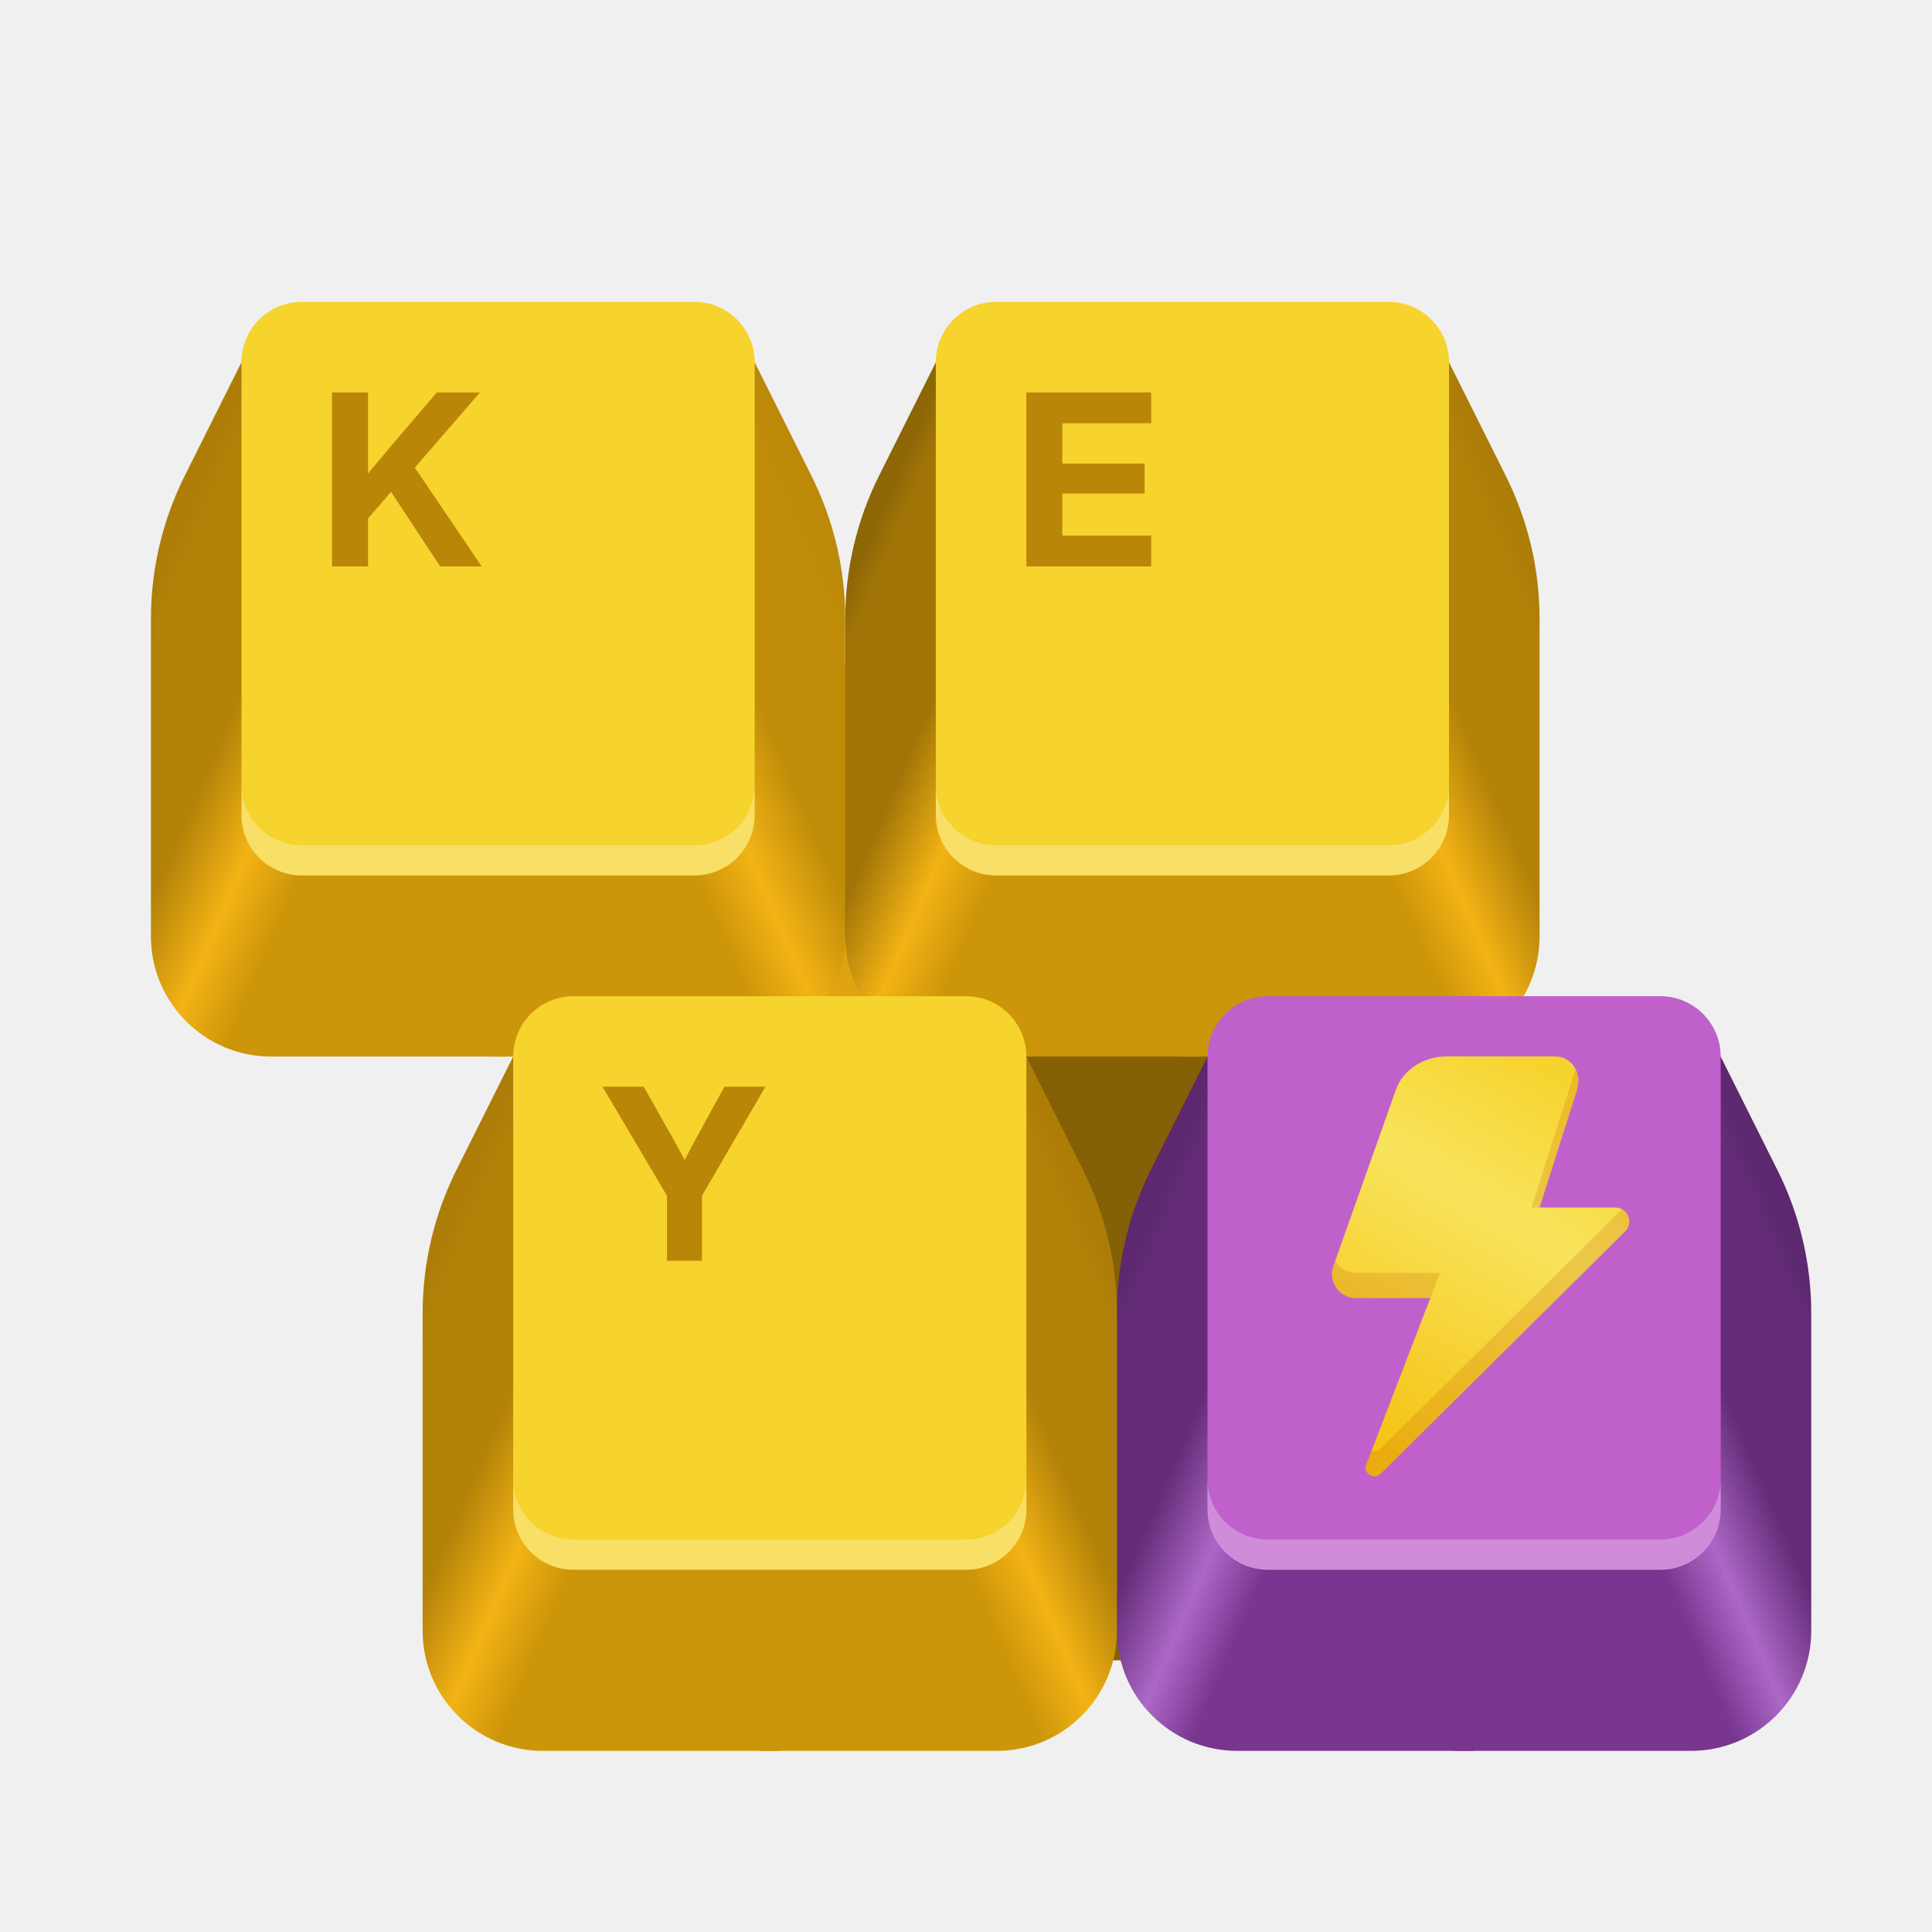
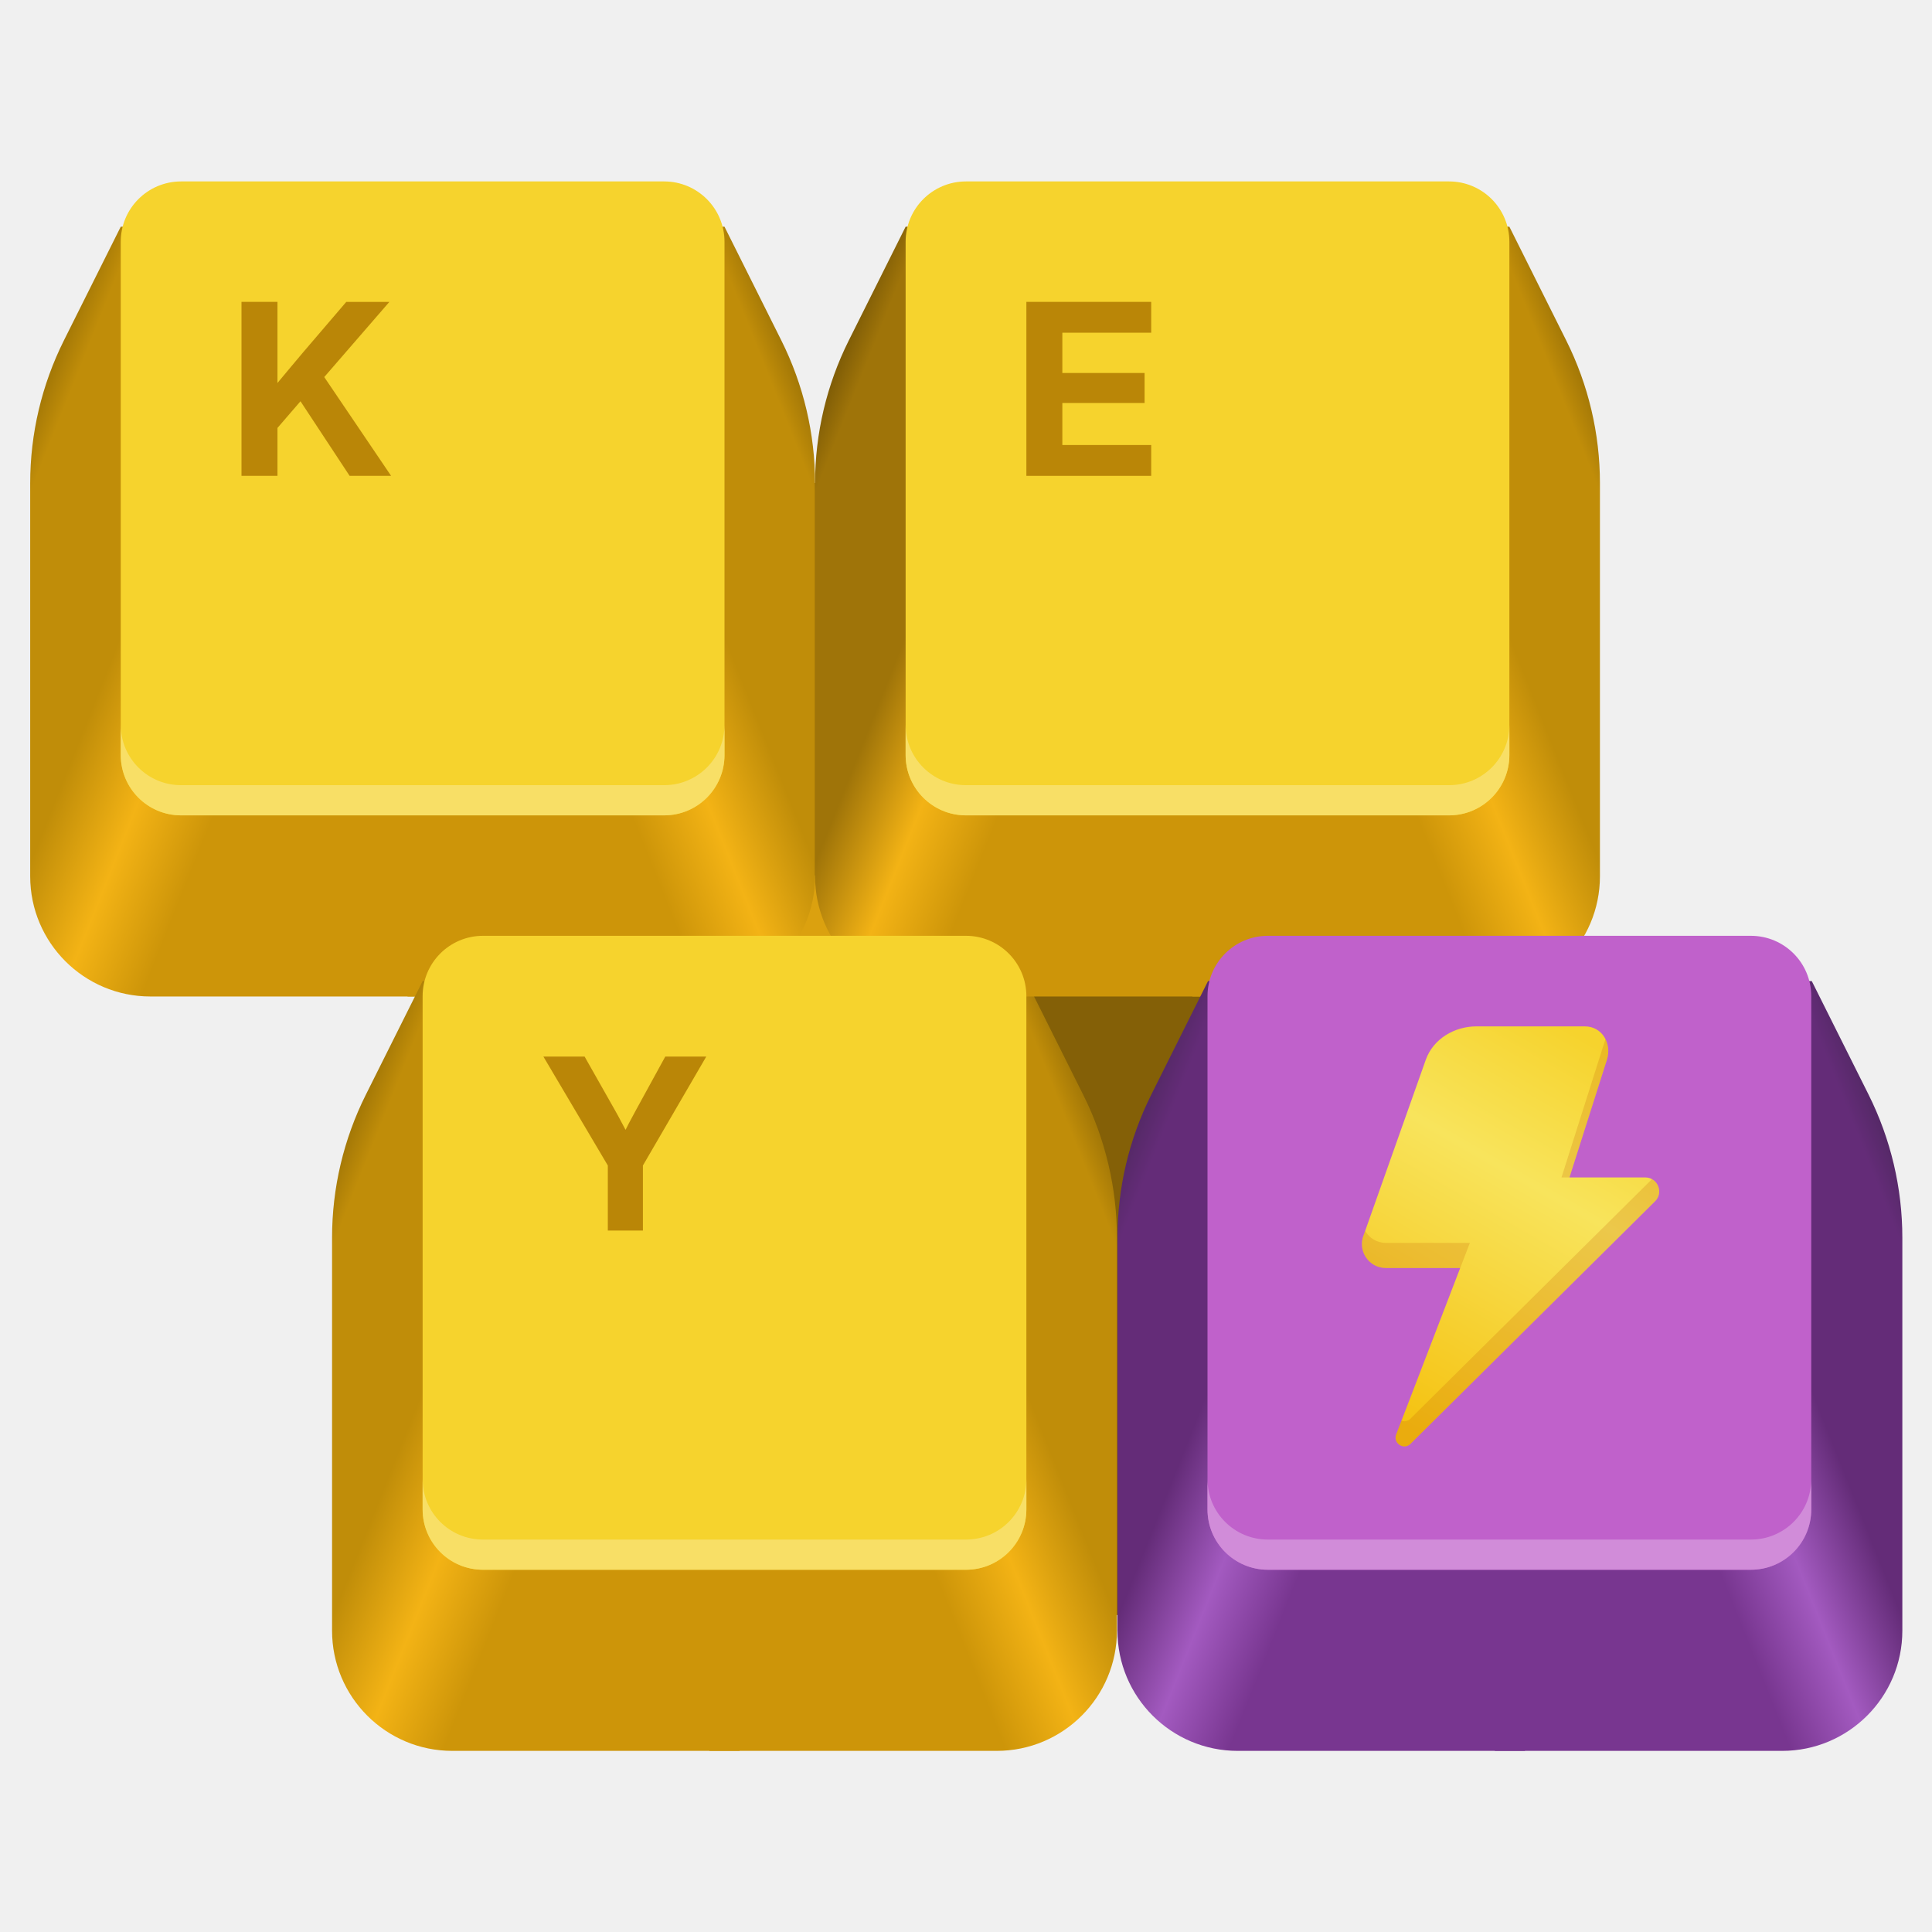
<svg xmlns="http://www.w3.org/2000/svg" xmlns:xlink="http://www.w3.org/1999/xlink" height="128px" viewBox="0 0 128 128" width="128px">
-   <linearGradient id="a" gradientTransform="matrix(-1 0 0 1 -314.4579 -221.0779)" gradientUnits="userSpaceOnUse" x1="-394.484" x2="-363.052" y1="291.078" y2="277.582">
+   <linearGradient id="a" gradientUnits="userSpaceOnUse">
    <stop offset="0" stop-color="#cd9509" />
-     <stop offset="0.519" stop-color="#cd9509" />
-     <stop offset="0.629" stop-color="#f3b315" />
-     <stop offset="0.764" stop-color="#a07407" />
-     <stop offset="0.955" stop-color="#a07407" />
-     <stop offset="1" stop-color="#8d6606" />
+     <stop offset="0.426" stop-color="#cd9509" />
+     <stop offset="0.563" stop-color="#f3b315" />
+     <stop offset="0.705" stop-color="#c08d09" />
+     <stop offset="0.955" stop-color="#c08d09" />
+     <stop offset="1" stop-color="#a57907" />
  </linearGradient>
-   <linearGradient id="b" gradientUnits="userSpaceOnUse">
+   <linearGradient id="b" x1="29.974" x2="63.696" xlink:href="#a" y1="66.019" y2="52.565" />
+   <linearGradient id="c" x1="81.974" x2="115.696" xlink:href="#a" y1="66.019" y2="52.565" />
+   <linearGradient id="d" gradientTransform="matrix(-1 0 0 1 -368.4579 -225.0585)" x1="-394.484" x2="-360.762" xlink:href="#a" y1="291.078" y2="277.624" />
+   <linearGradient id="e" x1="49.974" x2="83.696" xlink:href="#a" y1="116" y2="102.546" />
+   <linearGradient id="f" gradientUnits="userSpaceOnUse">
+     <stop offset="0" stop-color="#783690" />
+     <stop offset="0.426" stop-color="#783690" />
+     <stop offset="0.563" stop-color="#a35ac0" />
+     <stop offset="0.705" stop-color="#642c78" />
+     <stop offset="0.955" stop-color="#642c78" />
+     <stop offset="1" stop-color="#562968" />
+   </linearGradient>
+   <linearGradient id="g" x1="102.009" x2="135.731" xlink:href="#f" y1="116" y2="102.546" />
+   <linearGradient id="h" gradientTransform="matrix(-1 0 0 1 -316.4579 -225.0585)" gradientUnits="userSpaceOnUse" x1="-394.484" x2="-360.762" y1="291.078" y2="277.624">
    <stop offset="0" stop-color="#cd9509" />
-     <stop offset="0.519" stop-color="#cd9509" />
-     <stop offset="0.629" stop-color="#f3b315" />
-     <stop offset="0.764" stop-color="#b38208" />
-     <stop offset="0.955" stop-color="#b38208" />
-     <stop offset="1" stop-color="#ad7d07" />
+     <stop offset="0.426" stop-color="#cd9509" />
+     <stop offset="0.563" stop-color="#f3b315" />
+     <stop offset="0.705" stop-color="#9f7409" />
+     <stop offset="0.955" stop-color="#9f7409" />
+     <stop offset="1" stop-color="#815e07" />
  </linearGradient>
-   <linearGradient id="c" x1="77.974" x2="109.406" xlink:href="#b" y1="70" y2="56.504" />
-   <linearGradient id="d" gradientUnits="userSpaceOnUse">
-     <stop offset="0" stop-color="#783690" />
-     <stop offset="0.519" stop-color="#783690" />
-     <stop offset="0.629" stop-color="#ac68c7" />
-     <stop offset="0.764" stop-color="#642c78" />
-     <stop offset="0.955" stop-color="#642c78" />
-     <stop offset="1" stop-color="#5d286f" />
-   </linearGradient>
-   <linearGradient id="e" x1="95.974" x2="127.406" xlink:href="#d" y1="116" y2="102.504" />
-   <linearGradient id="f" gradientTransform="matrix(-1 0 0 1 -296.4579 -175.0779)" x1="-394.484" x2="-363.052" xlink:href="#d" y1="291.078" y2="277.582" />
-   <linearGradient id="g" gradientUnits="userSpaceOnUse" x1="105.123" x2="91.068" y1="71.993" y2="96.337">
+   <linearGradient id="i" gradientTransform="matrix(-1 0 0 1 -348.4579 -175.0779)" x1="-394.484" x2="-360.762" xlink:href="#a" y1="291.078" y2="277.624" />
+   <linearGradient id="j" gradientTransform="matrix(-1 0 0 1 -296.4228 -175.0779)" x1="-394.484" x2="-360.762" xlink:href="#f" y1="291.078" y2="277.624" />
+   <linearGradient id="k" gradientUnits="userSpaceOnUse" x1="107.104" x2="93.049" y1="70.002" y2="94.345">
    <stop offset="0" stop-color="#f6d32d" />
    <stop offset="0.36" stop-color="#f8e45c" />
    <stop offset="1" stop-color="#f5c211" />
  </linearGradient>
-   <linearGradient id="h" gradientTransform="matrix(-1 0 0 1 -360.4579 -221.0779)" x1="-394.484" x2="-363.052" xlink:href="#b" y1="291.078" y2="277.582" />
-   <linearGradient id="i" gradientUnits="userSpaceOnUse" x1="31.974" x2="63.406" y1="70" y2="56.504">
-     <stop offset="0" stop-color="#cd9509" />
-     <stop offset="0.519" stop-color="#cd9509" />
-     <stop offset="0.629" stop-color="#f3b315" />
-     <stop offset="0.764" stop-color="#c08d09" />
-     <stop offset="0.955" stop-color="#c08d09" />
-     <stop offset="1" stop-color="#bc8908" />
-   </linearGradient>
-   <linearGradient id="j" gradientTransform="matrix(-1 0 0 1 -342.4579 -175.0779)" x1="-394.484" x2="-363.052" xlink:href="#b" y1="291.078" y2="277.582" />
-   <linearGradient id="k" x1="49.974" x2="81.406" xlink:href="#b" y1="116" y2="102.504" />
-   <path d="m 50 44 h 34 v 66 h -34 z m 0 0" fill="#846007" />
-   <path d="m 54 62 h 4 v 6 h -4 z m 0 0" fill="#dfa410" />
-   <path d="m 79.617 24 v 46 h -15.652 c -4.398 0 -7.965 -3.566 -7.965 -7.965 v -21.035 c 0 -3.289 0.766 -6.531 2.234 -9.473 l 3.766 -7.527 z m 0 0" fill="url(#a)" />
-   <path d="m 78.383 24 v 46 h 15.652 c 4.398 0 7.965 -3.566 7.965 -7.965 v -21.035 c 0 -3.289 -0.766 -6.531 -2.238 -9.473 l -3.762 -7.527 z m 0 0" fill="url(#c)" />
-   <path d="m 66 20 h 26 c 2.211 0 4 1.789 4 4 v 30 c 0 2.211 -1.789 4 -4 4 h -26 c -2.211 0 -4 -1.789 -4 -4 v -30 c 0 -2.211 1.789 -4 4 -4 z m 0 0" fill="#f6d32d" />
-   <path d="m 62 52 v 2 c 0 2.215 1.785 4 4 4 h 26 c 2.215 0 4 -1.785 4 -4 v -2 c 0 2.215 -1.785 4 -4 4 h -26 c -2.215 0 -4 -1.785 -4 -4 z m 0 0" fill="#ffffff" fill-opacity="0.271" />
-   <path d="m 96.383 70 v 46 h 15.652 c 4.398 0 7.965 -3.566 7.965 -7.965 v -21.035 c 0 -3.289 -0.766 -6.531 -2.238 -9.473 l -3.762 -7.527 z m 0 0" fill="url(#e)" />
-   <path d="m 97.617 70 v 46 h -15.652 c -4.398 0 -7.965 -3.566 -7.965 -7.965 v -21.035 c 0 -3.289 0.766 -6.531 2.234 -9.473 l 3.766 -7.527 z m 0 0" fill="url(#f)" />
-   <path d="m 84 66 h 26 c 2.211 0 4 1.789 4 4 v 30 c 0 2.211 -1.789 4 -4 4 h -26 c -2.211 0 -4 -1.789 -4 -4 v -30 c 0 -2.211 1.789 -4 4 -4 z m 0 0" fill="#c061cb" />
-   <path d="m 80 98 v 2 c 0 2.215 1.785 4 4 4 h 26 c 2.215 0 4 -1.785 4 -4 v -2 c 0 2.215 -1.785 4 -4 4 h -26 c -2.215 0 -4 -1.785 -4 -4 z m 0 0" fill="#ffffff" fill-opacity="0.271" />
-   <path d="m 92.48 72.207 l -4.105 11.578 c -0.449 1.051 0.32 2.215 1.461 2.215 h 4.926 l -4.23 11 c -0.254 0.57 0.453 1.082 0.918 0.664 l 16.188 -16.051 c 0.629 -0.57 0.23 -1.613 -0.617 -1.613 h -5.02 l 2.48 -7.793 c 0.344 -1.09 -0.32 -2.215 -1.461 -2.215 h -7.184 c -1.461 0 -2.871 0.836 -3.355 2.215 z m 0 0" fill="url(#g)" />
-   <path d="m 104.387 70.832 l -2.918 9.168 h 0.531 l 2.48 -7.793 c 0.152 -0.488 0.105 -0.977 -0.094 -1.375 z m 3.078 9.281 l -16.016 15.887 c -0.18 0.16 -0.395 0.18 -0.578 0.113 l -0.34 0.887 c -0.254 0.57 0.453 1.086 0.918 0.668 l 16.188 -16.055 c 0.504 -0.457 0.348 -1.215 -0.172 -1.5 z m -19.004 3.43 l -0.082 0.242 c -0.449 1.047 0.316 2.215 1.457 2.215 h 4.926 l 0.641 -1.668 h -5.566 c -0.605 0 -1.105 -0.324 -1.371 -0.789 z m 0 0" fill="#bd5000" fill-opacity="0.188" />
-   <path d="m 33.617 24 v 46 h -15.652 c -4.398 0 -7.965 -3.566 -7.965 -7.965 v -21.035 c 0 -3.289 0.766 -6.531 2.238 -9.473 l 3.762 -7.527 z m 0 0" fill="url(#h)" />
-   <path d="m 32.383 24 v 46 h 15.652 c 4.398 0 7.965 -3.566 7.965 -7.965 v -21.035 c 0 -3.289 -0.766 -6.531 -2.238 -9.473 l -3.762 -7.527 z m 0 0" fill="url(#i)" />
-   <path d="m 20 20 h 26 c 2.211 0 4 1.789 4 4 v 30 c 0 2.211 -1.789 4 -4 4 h -26 c -2.211 0 -4 -1.789 -4 -4 v -30 c 0 -2.211 1.789 -4 4 -4 z m 0 0" fill="#f6d32d" />
-   <path d="m 16 52 v 2 c 0 2.215 1.785 4 4 4 h 26 c 2.215 0 4 -1.785 4 -4 v -2 c 0 2.215 -1.785 4 -4 4 h -26 c -2.215 0 -4 -1.785 -4 -4 z m 0 0" fill="#ffffff" fill-opacity="0.271" />
-   <path d="m 23.719 35.121 v -2.945 c 0.262 -0.32 0.523 -0.637 0.789 -0.953 c 0.262 -0.316 0.523 -0.629 0.789 -0.945 c 0.266 -0.312 0.531 -0.629 0.797 -0.949 l 2.848 -3.328 h 2.855 l -4.867 5.617 h -0.188 z m -1.719 2.406 v -11.527 h 2.383 v 11.527 z m 7.164 0 l -3.441 -5.223 l 1.43 -1.809 l 4.758 7.031 z m 0 0" fill="#ba8607" />
-   <path d="m 51.617 70 v 46 h -15.652 c -4.398 0 -7.965 -3.566 -7.965 -7.965 v -21.035 c 0 -3.289 0.766 -6.531 2.234 -9.473 l 3.766 -7.527 z m 0 0" fill="url(#j)" />
-   <path d="m 50.383 70 v 46 h 15.652 c 4.398 0 7.965 -3.566 7.965 -7.965 v -21.035 c 0 -3.289 -0.766 -6.531 -2.238 -9.473 l -3.762 -7.527 z m 0 0" fill="url(#k)" />
-   <path d="m 38 66 h 26 c 2.211 0 4 1.789 4 4 v 30 c 0 2.211 -1.789 4 -4 4 h -26 c -2.211 0 -4 -1.789 -4 -4 v -30 c 0 -2.211 1.789 -4 4 -4 z m 0 0" fill="#f6d32d" />
-   <path d="m 34 98 v 2 c 0 2.215 1.785 4 4 4 h 26 c 2.215 0 4 -1.785 4 -4 v -2 c 0 2.215 -1.785 4 -4 4 h -26 c -2.215 0 -4 -1.785 -4 -4 z m 0 0" fill="#ffffff" fill-opacity="0.271" />
+   <path d="m 52 32 h 30 v 75 h -30 z m 0 0" fill="#846007" />
+   <path d="m 52 58 h 4 v 6 h -4 z m 0 0" fill="#dba10f" />
+   <path d="m 27 15.02 v 51 h 19.035 c 4.398 0 7.965 -3.566 7.965 -7.965 v -26.035 c 0 -3.289 -0.766 -6.531 -2.238 -9.473 l -3.762 -7.527 z m 0 0" fill="url(#b)" />
+   <path d="m 79 15.02 v 51 h 19.035 c 4.398 0 7.965 -3.566 7.965 -7.965 v -26.035 c 0 -3.289 -0.766 -6.531 -2.238 -9.473 l -3.762 -7.527 z m 0 0" fill="url(#c)" />
+   <path d="m 29 15.02 v 51 h -19.035 c -4.398 0 -7.965 -3.566 -7.965 -7.965 v -26.035 c 0 -3.289 0.766 -6.531 2.238 -9.473 l 3.762 -7.527 z m 0 0" fill="url(#d)" />
+   <path d="m 47 65 v 51 h 19.035 c 4.398 0 7.965 -3.566 7.965 -7.965 v -26.035 c 0 -3.289 -0.766 -6.531 -2.238 -9.473 l -3.762 -7.527 z m 0 0" fill="url(#e)" />
+   <path d="m 99.035 65 v 51 h 19.035 c 4.398 0 7.965 -3.566 7.965 -7.965 v -26.035 c 0 -3.289 -0.766 -6.531 -2.234 -9.473 l -3.766 -7.527 z m 0 0" fill="url(#g)" />
+   <path d="m 81 15.02 v 51 h -19.035 c -4.398 0 -7.965 -3.566 -7.965 -7.965 v -26.035 c 0 -3.289 0.766 -6.531 2.238 -9.473 l 3.762 -7.527 z m 0 0" fill="url(#h)" />
+   <path d="m 12 12.02 h 32 c 2.211 0 4 1.789 4 4 v 34 c 0 2.211 -1.789 4 -4 4 h -32 c -2.211 0 -4 -1.789 -4 -4 v -34 c 0 -2.211 1.789 -4 4 -4 z m 0 0" fill="#f6d32d" />
+   <path d="m 8 48.02 v 2 c 0 2.215 1.785 4 4 4 h 32 c 2.215 0 4 -1.785 4 -4 v -2 c 0 2.215 -1.785 4 -4 4 h -32 c -2.215 0 -4 -1.785 -4 -4 z m 0 0" fill="#f8df66" />
+   <path d="m 64 12.02 h 32 c 2.211 0 4 1.789 4 4 v 34 c 0 2.211 -1.789 4 -4 4 h -32 c -2.211 0 -4 -1.789 -4 -4 v -34 c 0 -2.211 1.789 -4 4 -4 z m 0 0" fill="#f6d32d" />
+   <path d="m 60 48.02 v 2 c 0 2.215 1.785 4 4 4 h 32 c 2.215 0 4 -1.785 4 -4 v -2 c 0 2.215 -1.785 4 -4 4 h -32 c -2.215 0 -4 -1.785 -4 -4 z m 0 0" fill="#f8df66" />
+   <path d="m 49 65 v 51 h -19.035 c -4.398 0 -7.965 -3.566 -7.965 -7.965 v -26.035 c 0 -3.289 0.766 -6.531 2.238 -9.473 l 3.762 -7.527 z m 0 0" fill="url(#i)" />
+   <path d="m 32 62 h 32 c 2.211 0 4 1.789 4 4 v 34 c 0 2.211 -1.789 4 -4 4 h -32 c -2.211 0 -4 -1.789 -4 -4 v -34 c 0 -2.211 1.789 -4 4 -4 z m 0 0" fill="#f6d32d" />
+   <path d="m 28 98 v 2 c 0 2.215 1.785 4 4 4 h 32 c 2.215 0 4 -1.785 4 -4 v -2 c 0 2.215 -1.785 4 -4 4 h -32 c -2.215 0 -4 -1.785 -4 -4 z m 0 0" fill="#f8df66" />
+   <path d="m 101.035 65 v 51 h -19.035 c -4.398 0 -7.965 -3.566 -7.965 -7.965 v -26.035 c 0 -3.289 0.766 -6.531 2.238 -9.473 l 3.762 -7.527 z m 0 0" fill="url(#j)" />
+   <path d="m 84 62 h 32 c 2.211 0 4 1.789 4 4 v 34 c 0 2.211 -1.789 4 -4 4 h -32 c -2.211 0 -4 -1.789 -4 -4 v -34 c 0 -2.211 1.789 -4 4 -4 z m 0 0" fill="#c061cb" />
+   <path d="m 80 98 v 2 c 0 2.215 1.785 4 4 4 h 32 c 2.215 0 4 -1.785 4 -4 v -2 c 0 2.215 -1.785 4 -4 4 h -32 c -2.215 0 -4 -1.785 -4 -4 z m 0 0" fill="#d18cd9" />
+   <path d="m 94.461 70.215 l -4.102 11.578 c -0.449 1.051 0.316 2.215 1.457 2.215 h 4.926 l -4.23 11 c -0.254 0.57 0.453 1.086 0.918 0.668 l 16.188 -16.055 c 0.633 -0.566 0.23 -1.613 -0.617 -1.613 h -5.02 l 2.48 -7.793 c 0.344 -1.086 -0.32 -2.215 -1.461 -2.215 h -7.184 c -1.461 0 -2.867 0.836 -3.355 2.215 z m 0 0" fill="url(#k)" />
+   <path d="m 106.367 68.84 l -2.914 9.168 h 0.527 l 2.48 -7.793 c 0.152 -0.484 0.105 -0.977 -0.094 -1.375 z m 3.082 9.281 l -16.02 15.887 c -0.18 0.164 -0.395 0.184 -0.578 0.117 l -0.34 0.883 c -0.254 0.57 0.453 1.086 0.918 0.668 l 16.188 -16.055 c 0.504 -0.453 0.348 -1.215 -0.168 -1.5 z m -19.004 3.43 l -0.086 0.242 c -0.449 1.051 0.316 2.215 1.457 2.215 h 4.926 l 0.641 -1.664 h -5.566 c -0.605 0 -1.102 -0.328 -1.371 -0.793 z m 0 0" fill="#bd5000" fill-opacity="0.188" />
  <g fill="#ba8607">
-     <path d="m 68 37.527 v -11.527 h 8.27 v 2.043 h -5.887 v 2.668 h 5.449 v 1.988 h -5.449 v 2.785 h 5.887 v 2.043 z m 0 0" />
-     <path d="m 44.188 83.527 v -4.309 l -4.27 -7.219 h 2.73 l 1.957 3.457 c 0.18 0.32 0.352 0.637 0.52 0.953 s 0.336 0.629 0.5 0.945 h -0.516 c 0.16 -0.316 0.32 -0.629 0.48 -0.945 c 0.164 -0.316 0.332 -0.633 0.508 -0.953 l 1.898 -3.457 h 2.715 l -4.203 7.219 v 4.309 z m 0 0" />
+     <path d="m 17.719 29.121 v -2.945 c 0.262 -0.32 0.523 -0.637 0.789 -0.953 c 0.262 -0.316 0.523 -0.629 0.789 -0.945 c 0.266 -0.312 0.531 -0.629 0.797 -0.949 l 2.848 -3.328 h 2.855 l -4.867 5.617 h -0.188 z m -1.719 2.406 v -11.527 h 2.383 v 11.527 z m 7.164 0 l -3.441 -5.223 l 1.43 -1.809 l 4.758 7.031 z m 0 0" />
+     <path d="m 68 31.527 v -11.527 h 8.27 v 2.043 h -5.887 v 2.668 h 5.449 v 1.988 h -5.449 v 2.785 h 5.887 v 2.043 z m 0 0" />
+     <path d="m 40.27 81.527 v -4.309 l -4.27 -7.219 h 2.73 l 1.957 3.457 c 0.184 0.32 0.355 0.637 0.52 0.953 c 0.172 0.316 0.34 0.629 0.504 0.945 h -0.52 c 0.16 -0.316 0.32 -0.629 0.48 -0.945 c 0.164 -0.316 0.336 -0.633 0.512 -0.953 l 1.895 -3.457 h 2.715 l -4.199 7.219 v 4.309 z m 0 0" />
  </g>
</svg>
